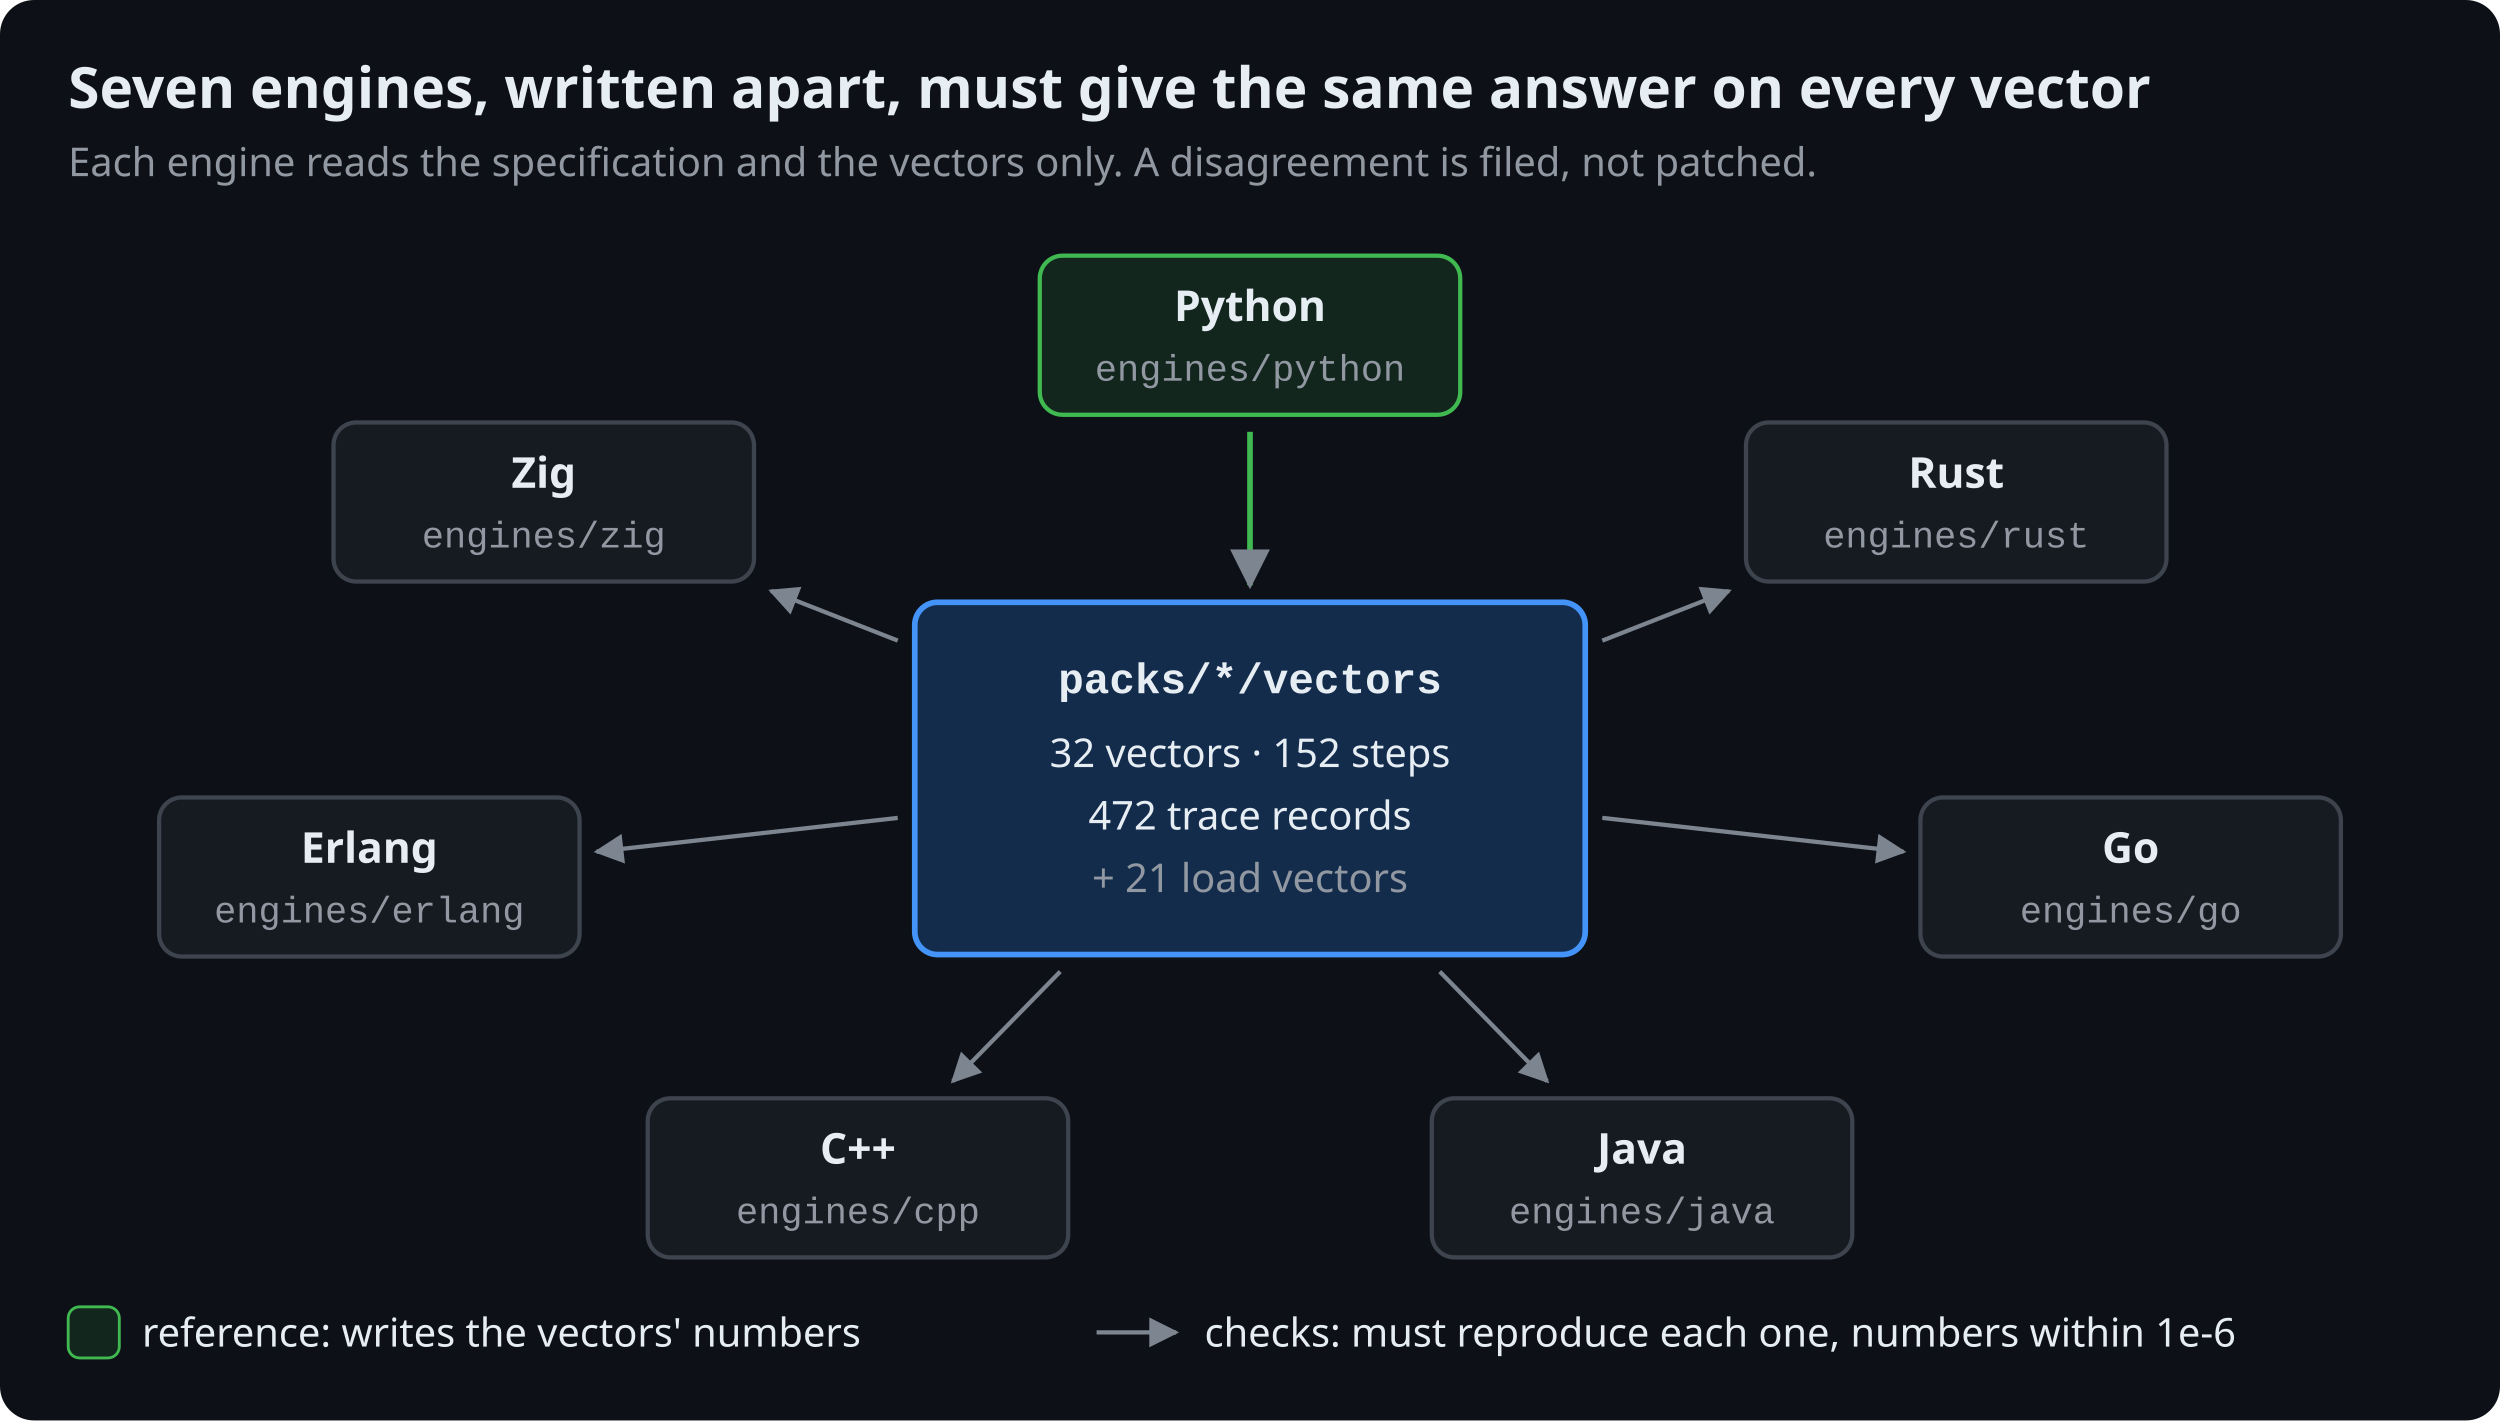
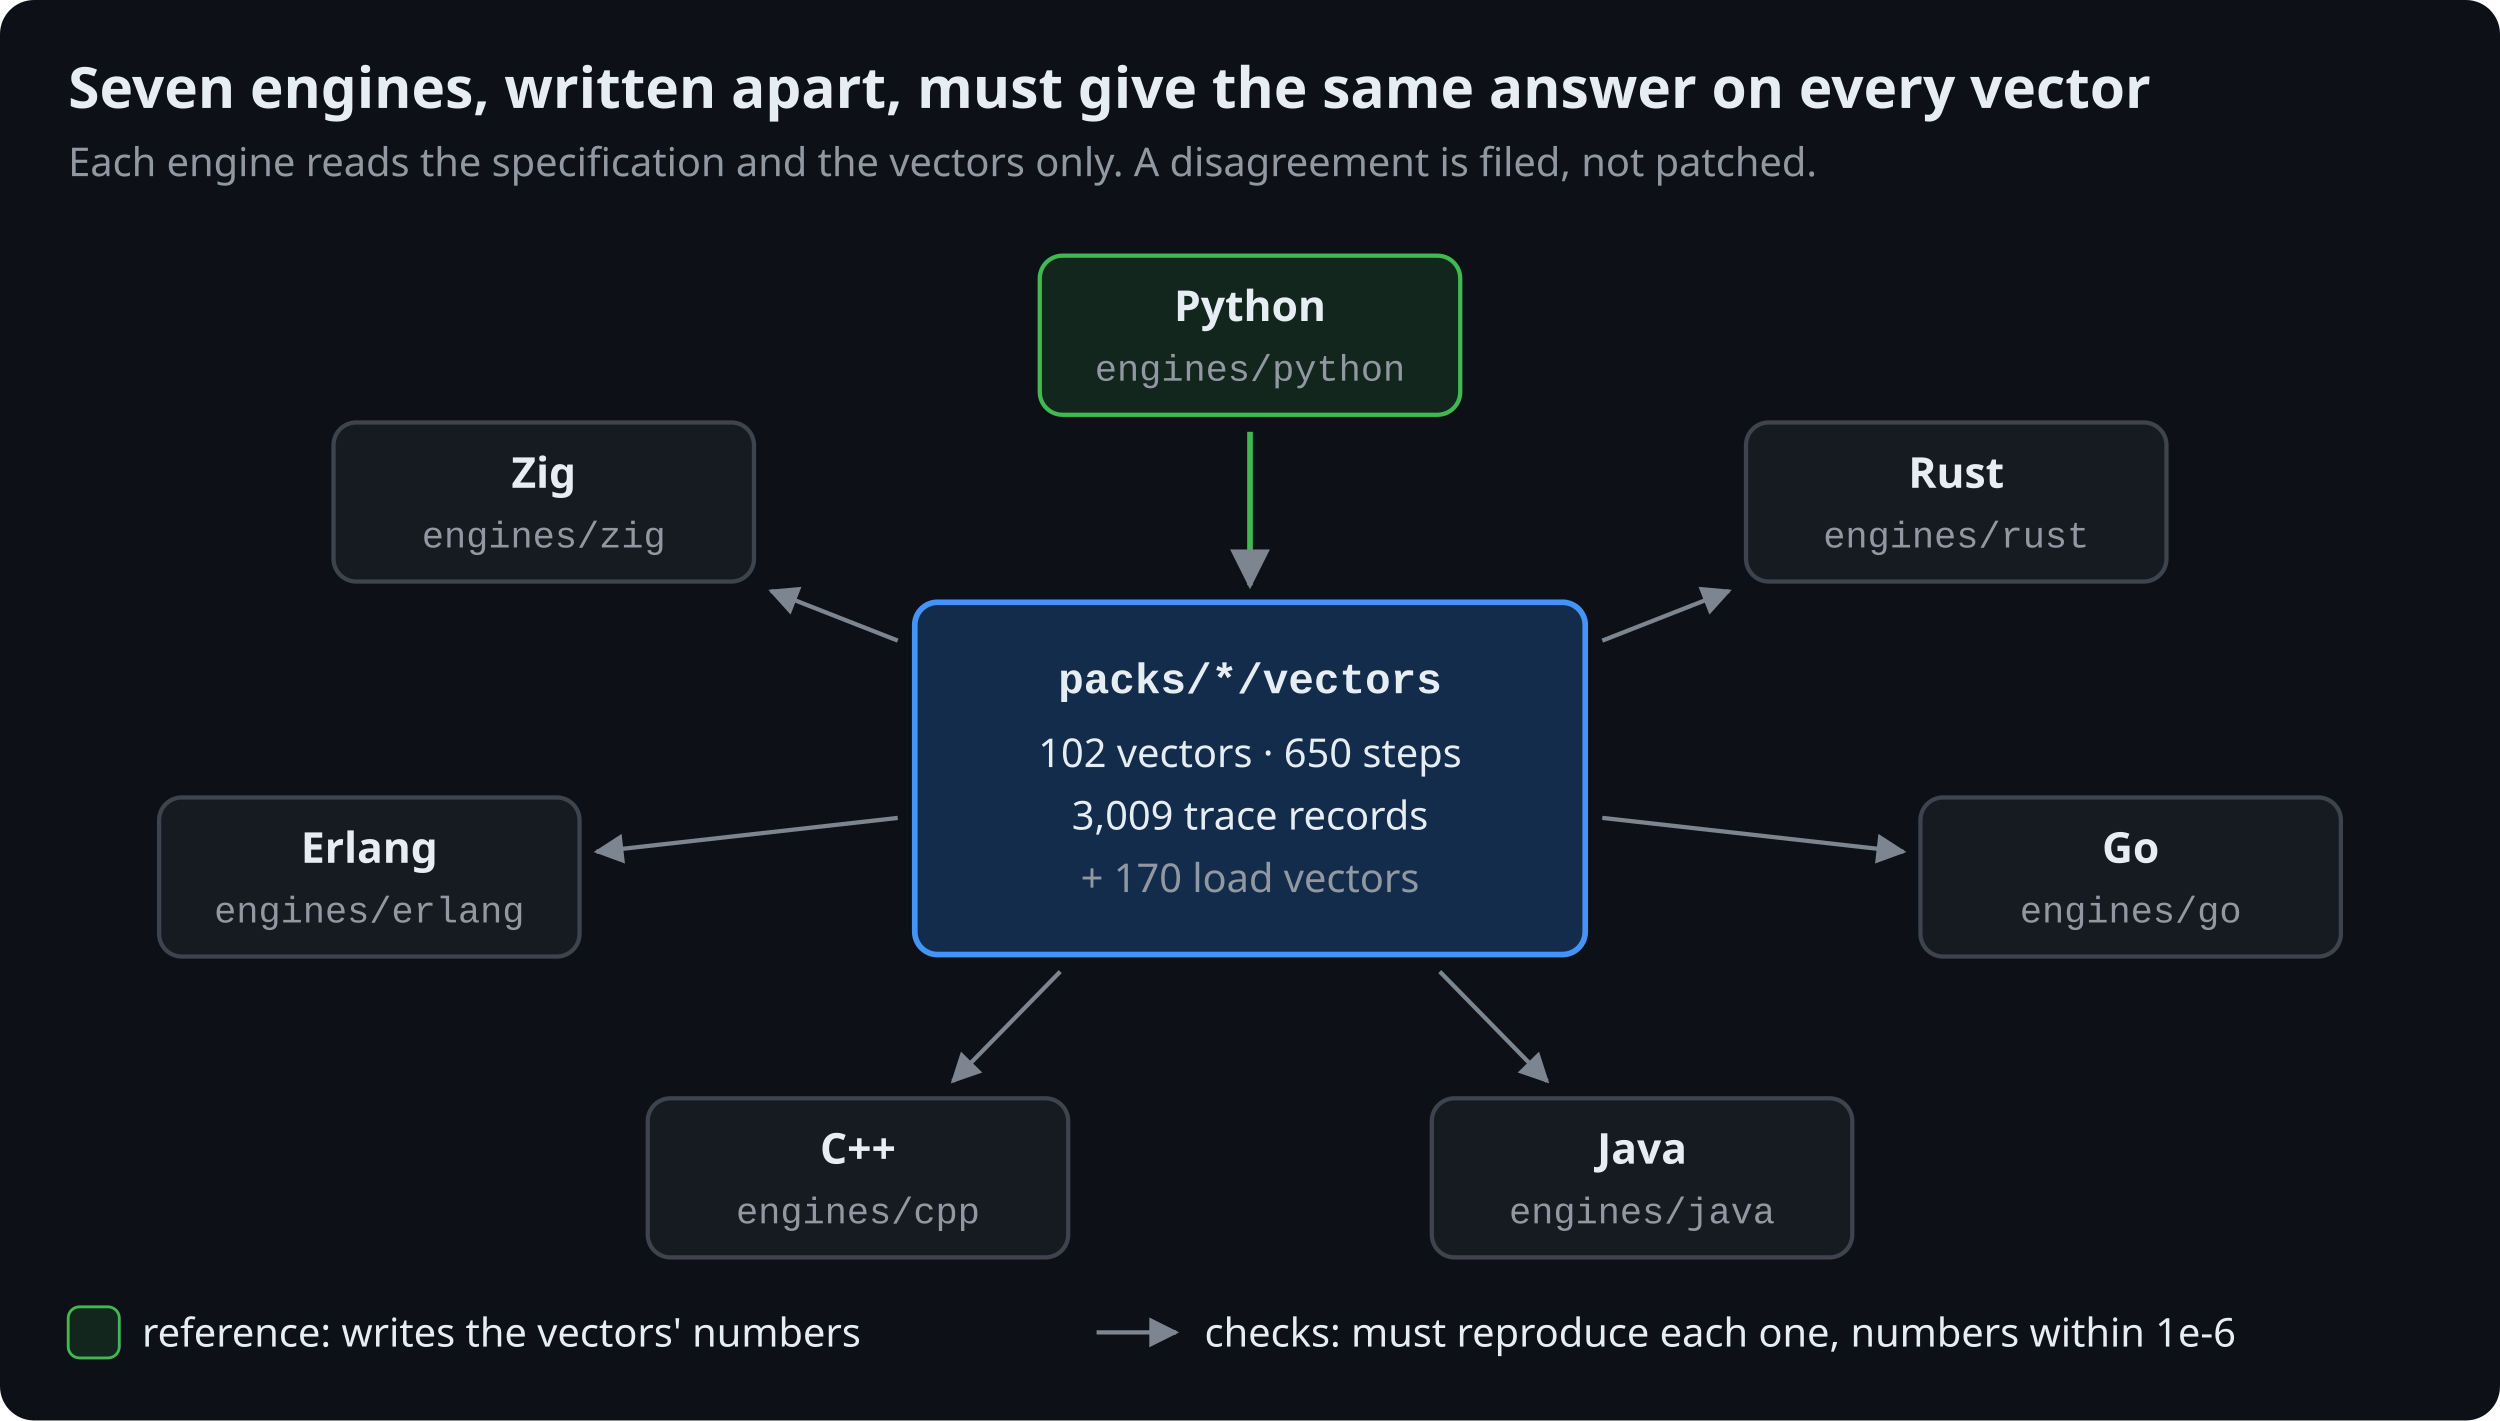
<svg xmlns="http://www.w3.org/2000/svg" viewBox="0 0 880 500" width="880" height="500" role="img" aria-labelledby="t d" font-family="-apple-system, BlinkMacSystemFont, 'Segoe UI', 'Noto Sans', Helvetica, Arial, sans-serif">
  <defs>
    <marker id="arrow" viewBox="0 0 10 10" refX="9" refY="5" markerWidth="7" markerHeight="7" orient="auto-start-reverse">
      <path d="M0,0L10,5L0,10z" fill="#7d8590" />
    </marker>
  </defs>
  <rect width="100%" height="100%" rx="12" fill="#0d1117" />
  <text x="24" y="38" font-size="20" fill="#e6edf3" text-anchor="start" font-weight="600">Seven engines, written apart, must give the same answer on every vector</text>
  <text x="24" y="62" font-size="14" fill="#9198a1" text-anchor="start">Each engine reads the specification and the vectors only. A disagreement is filed, not patched.</text>
  <rect x="322" y="212" width="236" height="124" rx="8" fill="#132c4c" stroke="#4493f8" stroke-width="2" />
  <text x="440" y="244" font-size="15" fill="#e6edf3" text-anchor="middle" font-weight="600" font-family="ui-monospace, SFMono-Regular, 'SF Mono', Menlo, Consolas, 'Liberation Mono', monospace">packs/*/vectors</text>
-   <text x="440" y="270" font-size="14" fill="#e6edf3" text-anchor="middle">32 vectors · 152 steps</text>
-   <text x="440" y="292" font-size="14" fill="#e6edf3" text-anchor="middle">472 trace records</text>
-   <text x="440" y="314" font-size="14" fill="#9198a1" text-anchor="middle">+ 21 load vectors</text>
+   <text x="440" y="270" font-size="14" fill="#e6edf3" text-anchor="middle">102 vectors · 650 steps</text>
+   <text x="440" y="292" font-size="14" fill="#e6edf3" text-anchor="middle">3,009 trace records</text>
+   <text x="440" y="314" font-size="14" fill="#9198a1" text-anchor="middle">+ 170 load vectors</text>
  <rect x="366" y="90" width="148" height="56" rx="8" fill="#12261e" stroke="#3fb950" stroke-width="1.5" />
  <text x="440" y="113" font-size="15" fill="#e6edf3" text-anchor="middle" font-weight="600">Python</text>
  <text x="440" y="134" font-size="13" fill="#9198a1" text-anchor="middle" font-family="ui-monospace, SFMono-Regular, 'SF Mono', Menlo, Consolas, 'Liberation Mono', monospace">engines/python</text>
  <line x1="440" y1="152" x2="440" y2="206" stroke="#3fb950" stroke-width="2" marker-end="url(#arrow)" />
  <rect x="614.6" y="148.7" width="148" height="56" rx="8" fill="#161b22" stroke="#3d444d" stroke-width="1.5" />
  <text x="688.6" y="171.7" font-size="15" fill="#e6edf3" text-anchor="middle" font-weight="600">Rust</text>
  <text x="688.6" y="192.7" font-size="13" fill="#9198a1" text-anchor="middle" font-family="ui-monospace, SFMono-Regular, 'SF Mono', Menlo, Consolas, 'Liberation Mono', monospace">engines/rust</text>
  <line x1="564" y1="225.5" x2="608.6" y2="208" stroke="#7d8590" stroke-width="1.5" marker-end="url(#arrow)" />
  <rect x="676" y="280.7" width="148" height="56" rx="8" fill="#161b22" stroke="#3d444d" stroke-width="1.5" />
  <text x="750" y="303.7" font-size="15" fill="#e6edf3" text-anchor="middle" font-weight="600">Go</text>
  <text x="750" y="324.7" font-size="13" fill="#9198a1" text-anchor="middle" font-family="ui-monospace, SFMono-Regular, 'SF Mono', Menlo, Consolas, 'Liberation Mono', monospace">engines/go</text>
  <line x1="564" y1="287.9" x2="670" y2="299.8" stroke="#7d8590" stroke-width="1.5" marker-end="url(#arrow)" />
  <rect x="504" y="386.6" width="148" height="56" rx="8" fill="#161b22" stroke="#3d444d" stroke-width="1.5" />
  <text x="578" y="409.6" font-size="15" fill="#e6edf3" text-anchor="middle" font-weight="600">Java</text>
  <text x="578" y="430.6" font-size="13" fill="#9198a1" text-anchor="middle" font-family="ui-monospace, SFMono-Regular, 'SF Mono', Menlo, Consolas, 'Liberation Mono', monospace">engines/java</text>
  <line x1="506.8" y1="342" x2="544.6" y2="380.6" stroke="#7d8590" stroke-width="1.5" marker-end="url(#arrow)" />
  <rect x="228" y="386.6" width="148" height="56" rx="8" fill="#161b22" stroke="#3d444d" stroke-width="1.5" />
  <text x="302" y="409.6" font-size="15" fill="#e6edf3" text-anchor="middle" font-weight="600">C++</text>
  <text x="302" y="430.6" font-size="13" fill="#9198a1" text-anchor="middle" font-family="ui-monospace, SFMono-Regular, 'SF Mono', Menlo, Consolas, 'Liberation Mono', monospace">engines/cpp</text>
  <line x1="373.2" y1="342" x2="335.4" y2="380.6" stroke="#7d8590" stroke-width="1.5" marker-end="url(#arrow)" />
  <rect x="56" y="280.7" width="148" height="56" rx="8" fill="#161b22" stroke="#3d444d" stroke-width="1.5" />
  <text x="130" y="303.7" font-size="15" fill="#e6edf3" text-anchor="middle" font-weight="600">Erlang</text>
  <text x="130" y="324.7" font-size="13" fill="#9198a1" text-anchor="middle" font-family="ui-monospace, SFMono-Regular, 'SF Mono', Menlo, Consolas, 'Liberation Mono', monospace">engines/erlang</text>
  <line x1="316" y1="287.9" x2="210" y2="299.8" stroke="#7d8590" stroke-width="1.5" marker-end="url(#arrow)" />
  <rect x="117.4" y="148.7" width="148" height="56" rx="8" fill="#161b22" stroke="#3d444d" stroke-width="1.5" />
  <text x="191.4" y="171.7" font-size="15" fill="#e6edf3" text-anchor="middle" font-weight="600">Zig</text>
  <text x="191.4" y="192.7" font-size="13" fill="#9198a1" text-anchor="middle" font-family="ui-monospace, SFMono-Regular, 'SF Mono', Menlo, Consolas, 'Liberation Mono', monospace">engines/zig</text>
  <line x1="316" y1="225.5" x2="271.4" y2="208" stroke="#7d8590" stroke-width="1.5" marker-end="url(#arrow)" />
  <rect x="24" y="460" width="18" height="18" rx="4" fill="#12261e" stroke="#3fb950" stroke-width="1" />
  <text x="50" y="474" font-size="14" fill="#e6edf3" text-anchor="start">reference: writes the vectors' numbers</text>
  <line x1="386" y1="469" x2="414" y2="469" stroke="#7d8590" stroke-width="1.5" marker-end="url(#arrow)" />
  <text x="424" y="474" font-size="14" fill="#e6edf3" text-anchor="start">checks: must reproduce each one, numbers within 1e-6</text>
</svg>
